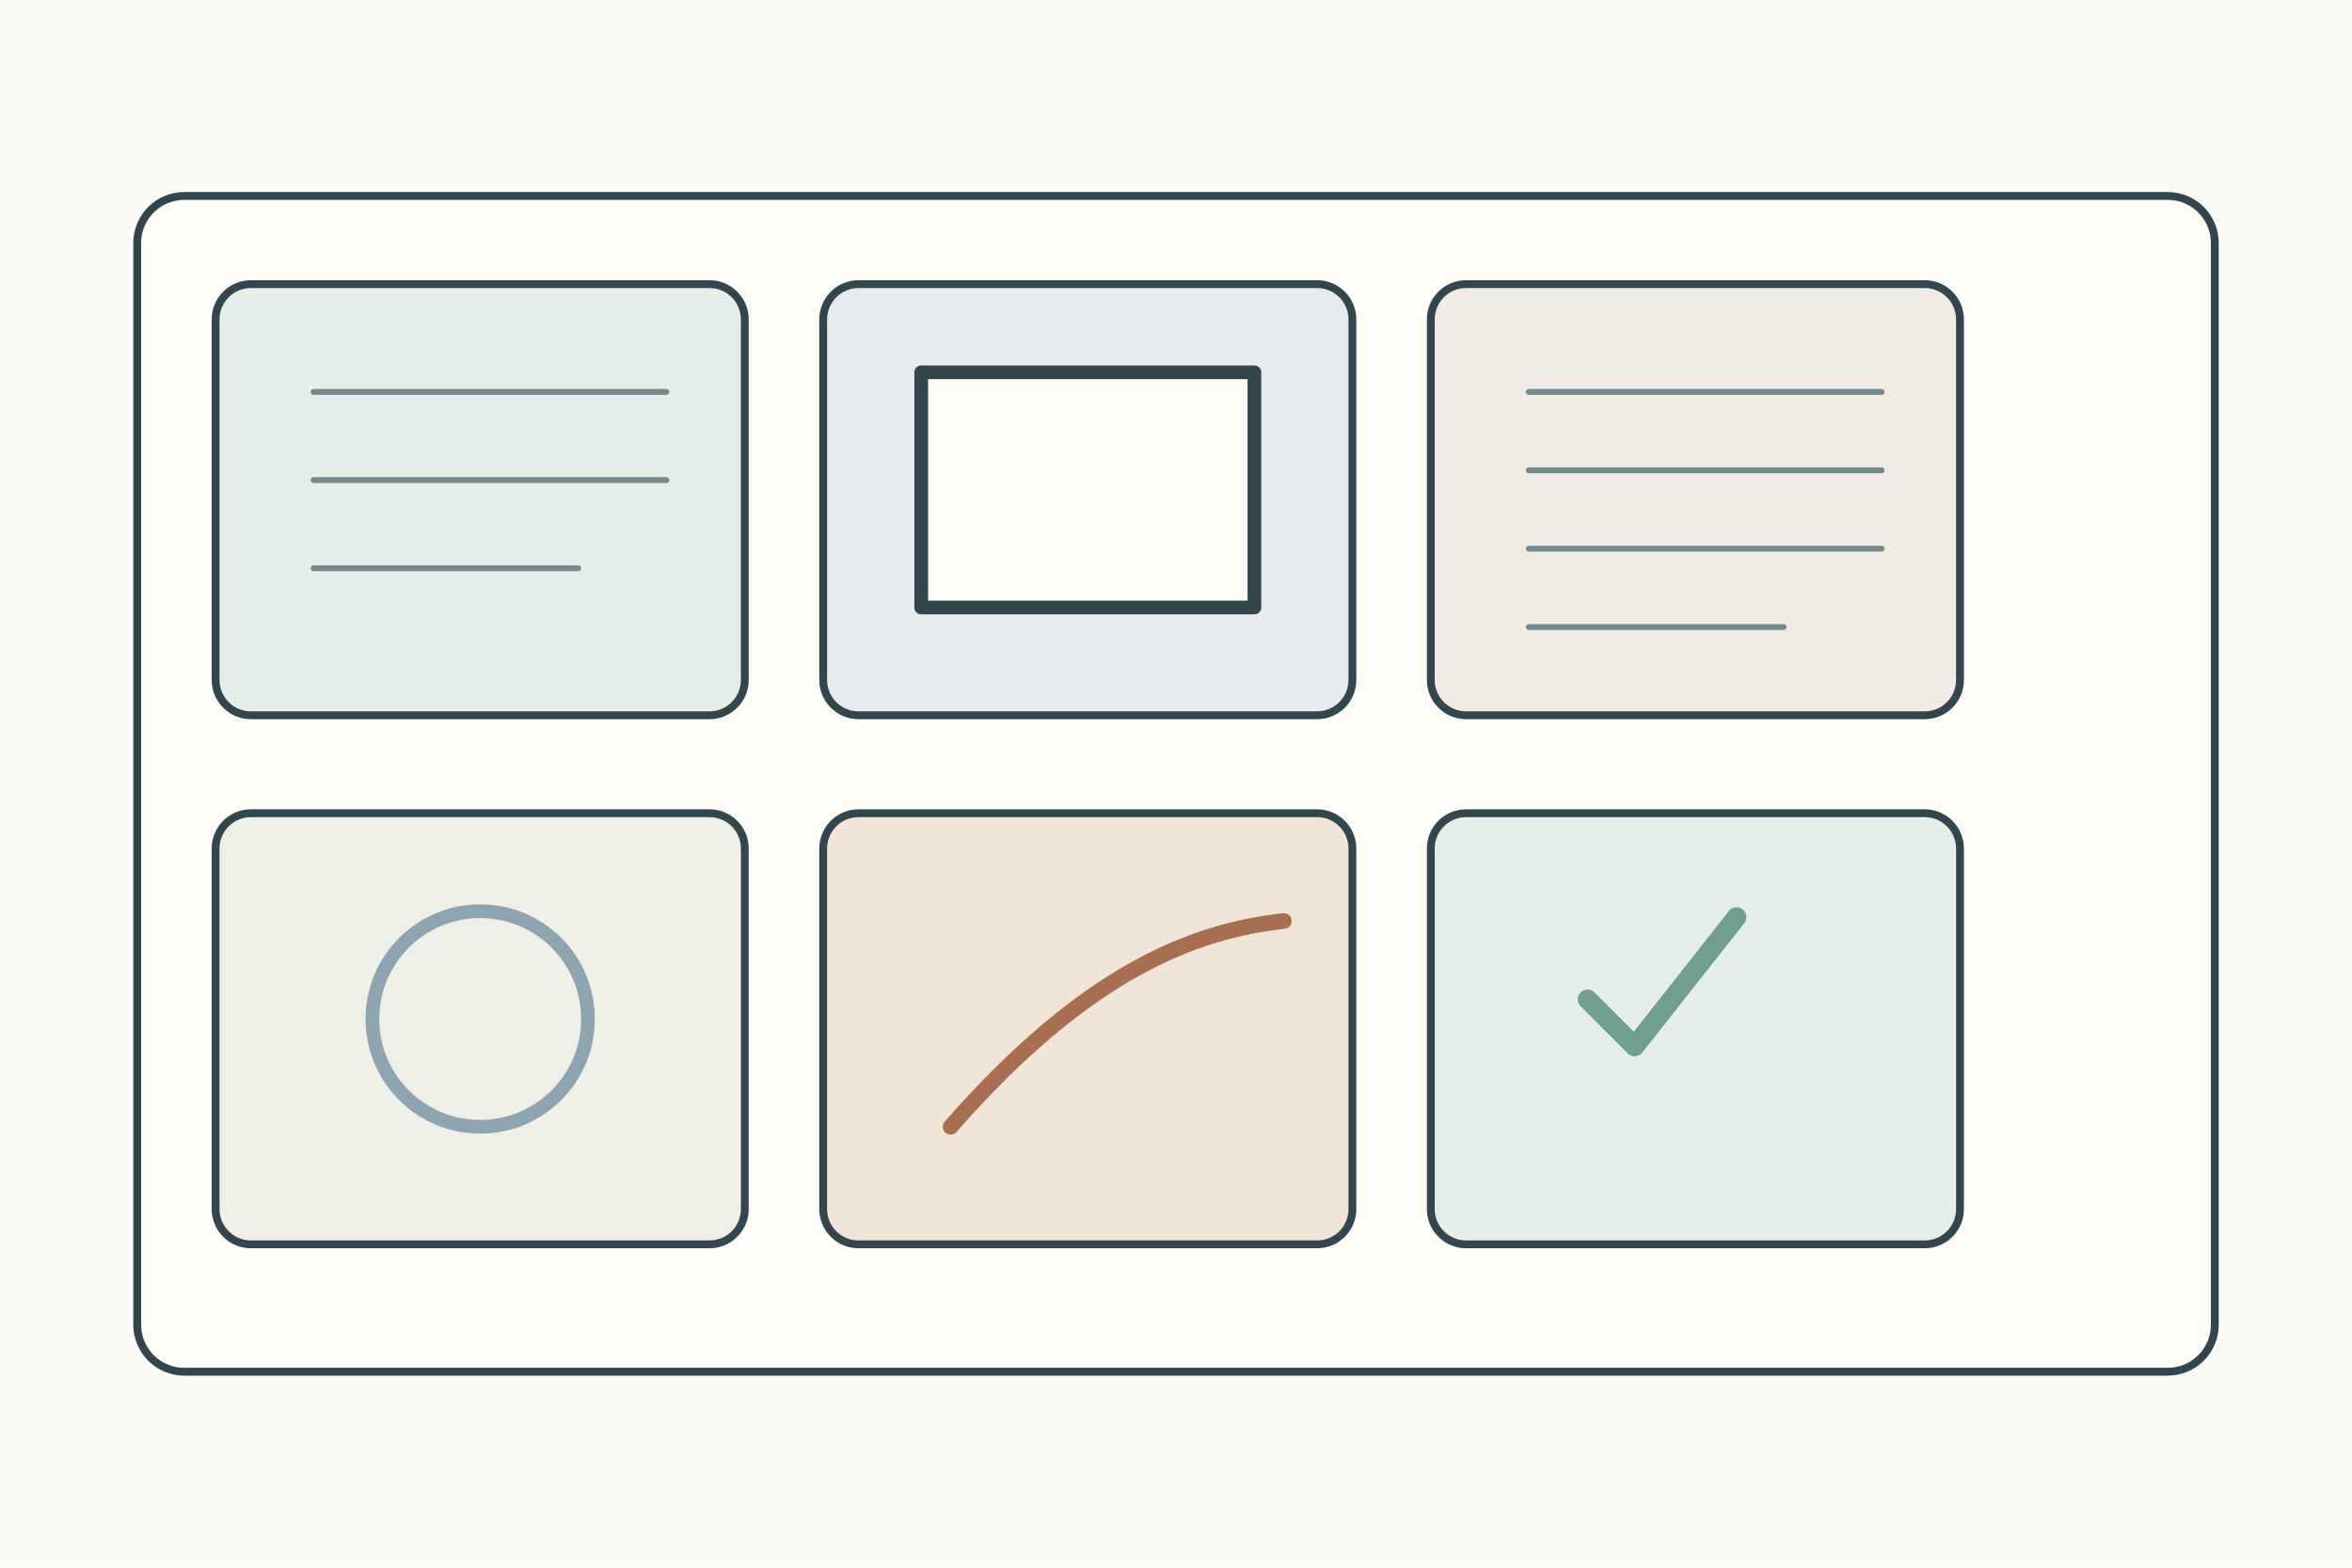
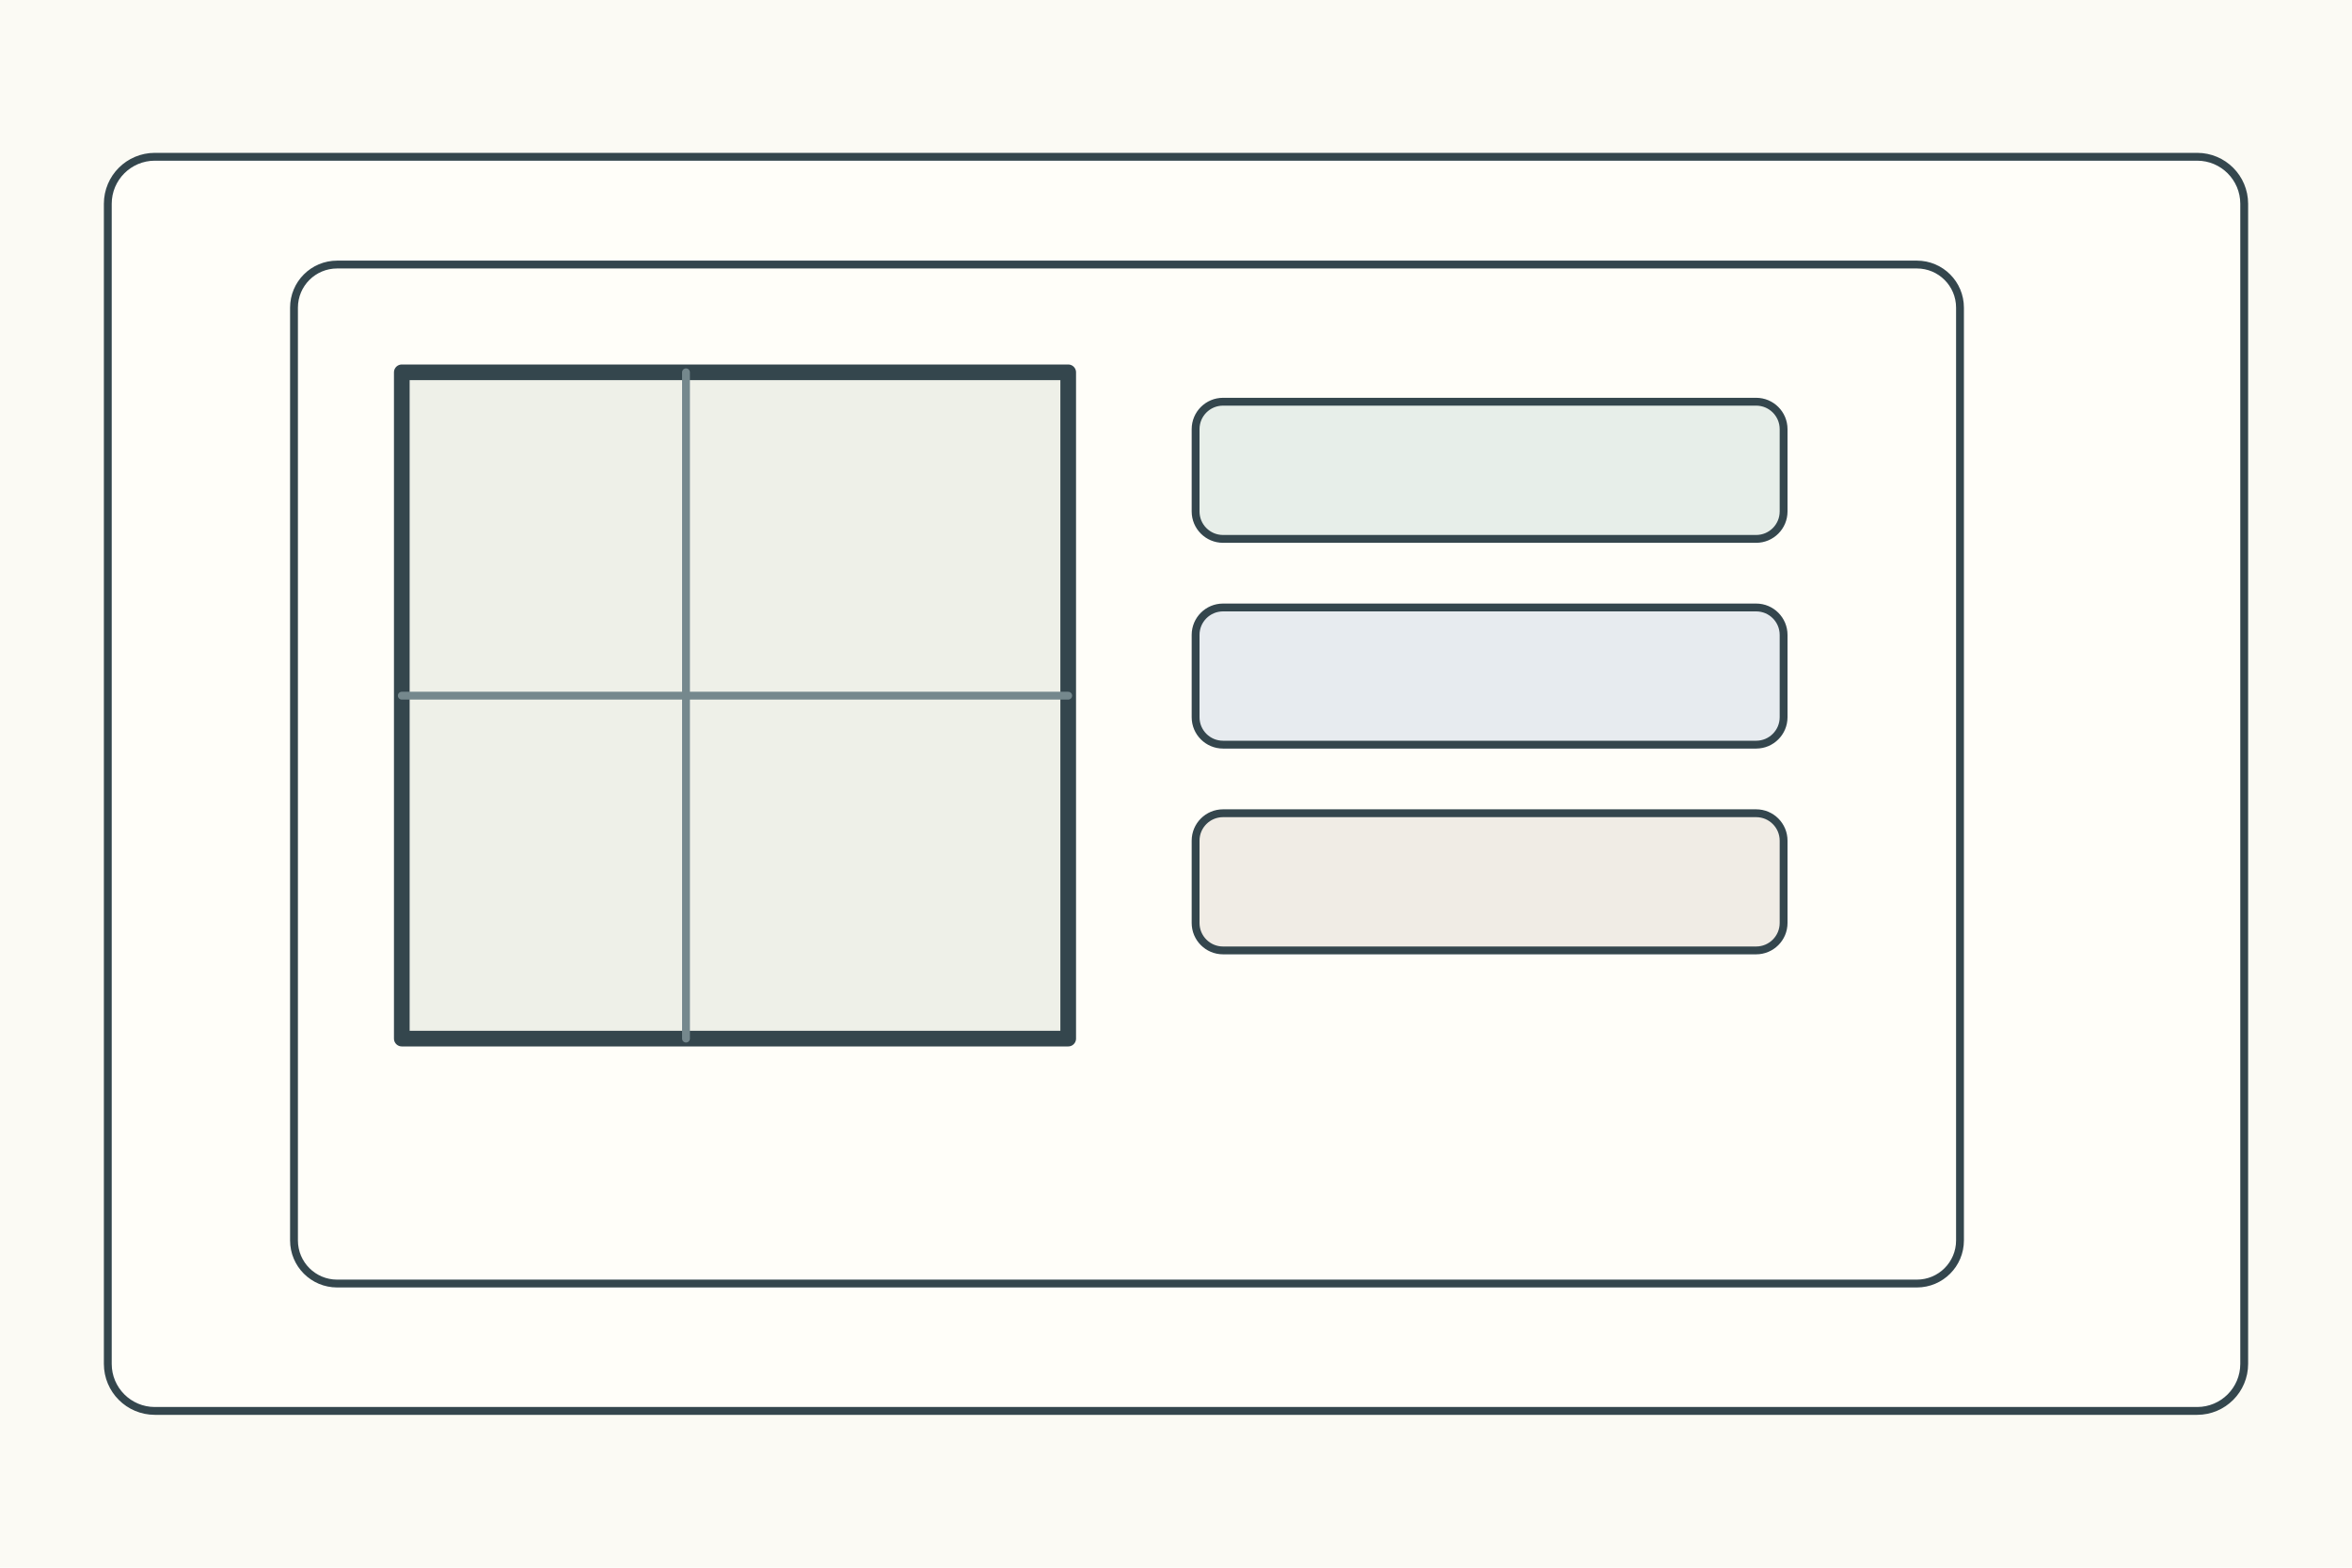
<svg xmlns="http://www.w3.org/2000/svg" width="1200" height="800">
  <rect width="1200" height="800" fill="#fbfaf4" />
+   <rect x="55" y="80" width="1090" height="640" rx="24" fill="#fffef9" stroke="#34464d" stroke-width="4" />
  <g stroke="#34464d" stroke-width="4" fill="none" stroke-linecap="round" stroke-linejoin="round">
-     <rect x="70" y="100" width="1060" height="600" rx="24" fill="#fffef9" />
-     <g transform="translate(110 145)">
-       <g>
-         <rect width="270" height="220" rx="18" fill="#e5eee8" />
-         <path d="M50 55h180M50 100h180M50 145h135" stroke="#75888d" stroke-width="3" />
-       </g>
-       <g transform="translate(310 0)">
-         <rect width="270" height="220" rx="18" fill="#e7ebef" />
-         <rect x="50" y="45" width="170" height="120" fill="#fffef9" stroke-width="7" />
-       </g>
-       <g transform="translate(620 0)">
-         <rect width="270" height="220" rx="18" fill="#f0ece5" />
-         <path d="M50 55h180M50 95h180M50 135h180M50 175h130" stroke="#75888d" stroke-width="3" />
-       </g>
-       <g transform="translate(0 270)">
-         <rect width="270" height="220" rx="18" fill="#eef0e8" />
-         <circle cx="135" cy="105" r="55" fill="none" stroke="#8ea4b0" stroke-width="7" />
-       </g>
-       <g transform="translate(310 270)">
-         <rect width="270" height="220" rx="18" fill="#f0e5d7" />
-         <path d="M65 160c70-80 125-100 170-105" stroke="#a66f50" stroke-width="8" />
-       </g>
-       <g transform="translate(620 270)">
-         <rect width="270" height="220" rx="18" fill="#e5eee8" />
-         <path d="M80 95l24 24 52-66" stroke="#6f9f8d" stroke-width="10" />
-       </g>
+     <g transform="translate(150 135)">
+       <rect width="850" height="520" rx="22" fill="#fffef9" />
+       <rect x="55" y="55" width="340" height="340" fill="#eef0e8" stroke-width="8" />
+       <path d="M200 55v340M55 220h340" stroke="#75888d" />
+       <rect x="460" y="70" width="300" height="70" rx="14" fill="#e7eee9" />
+       <rect x="460" y="175" width="300" height="70" rx="14" fill="#e7ebef" />
+       <rect x="460" y="280" width="300" height="70" rx="14" fill="#f0ece5" />
    </g>
  </g>
</svg>
